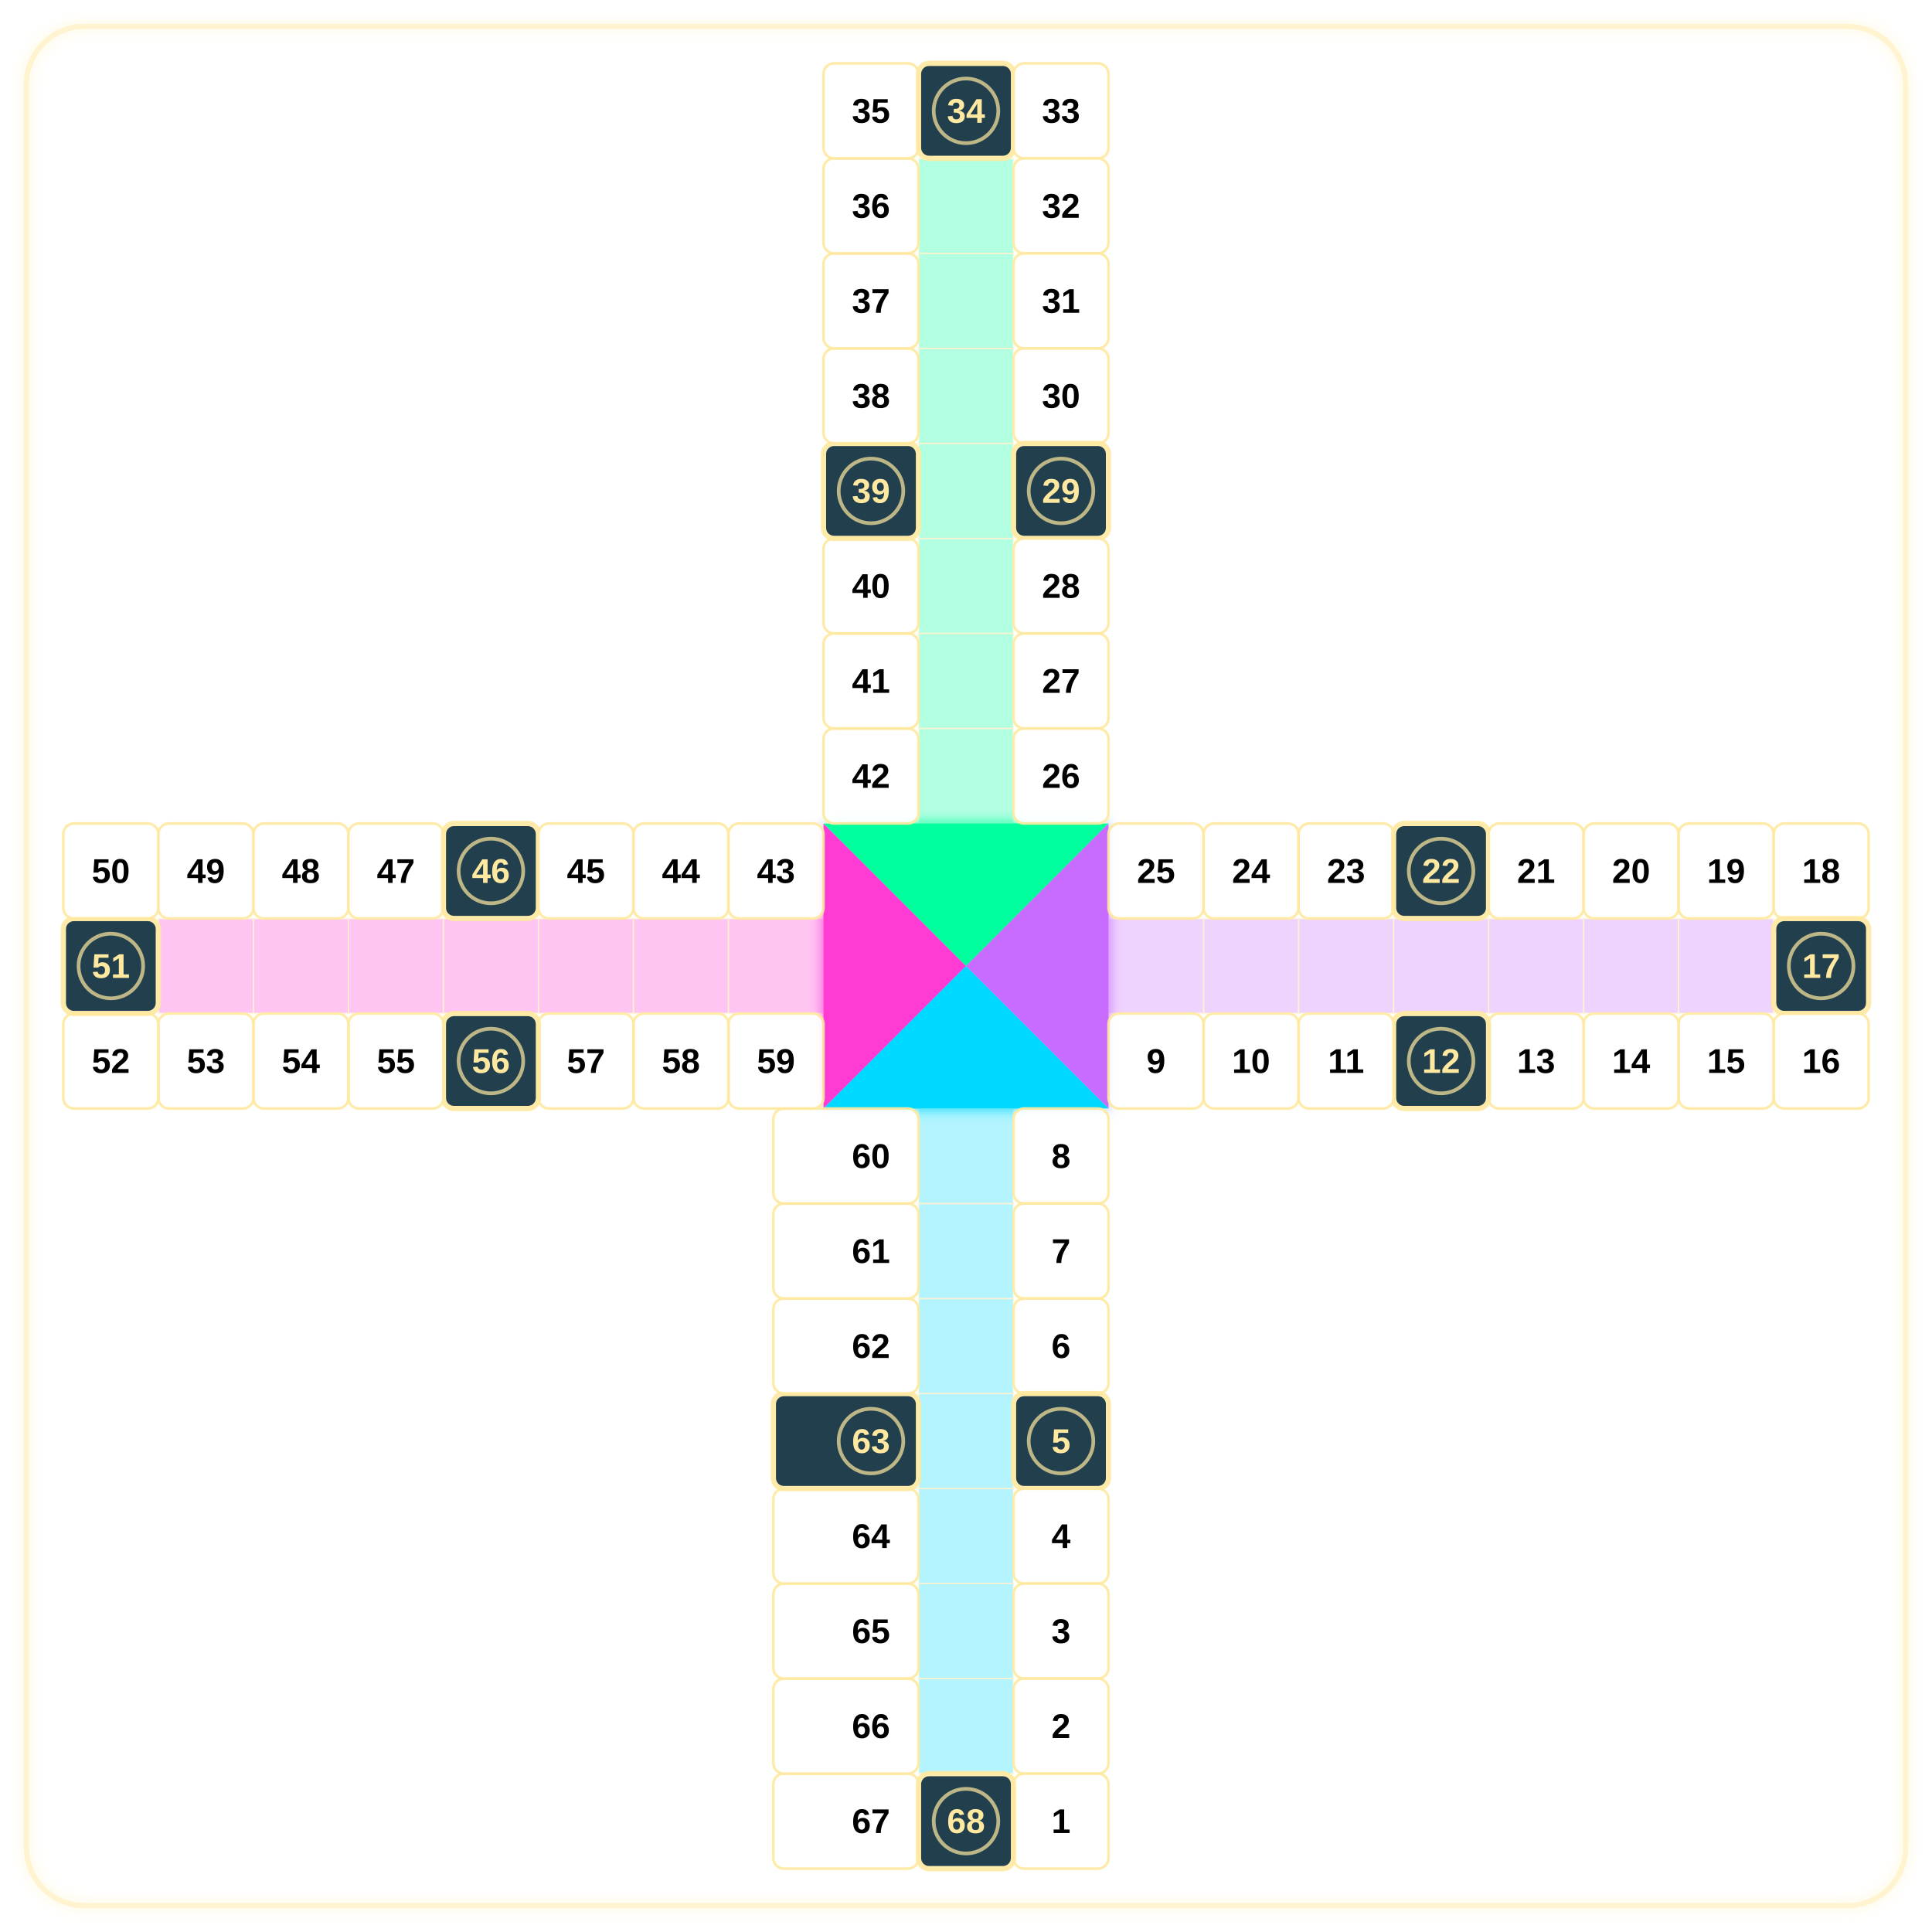
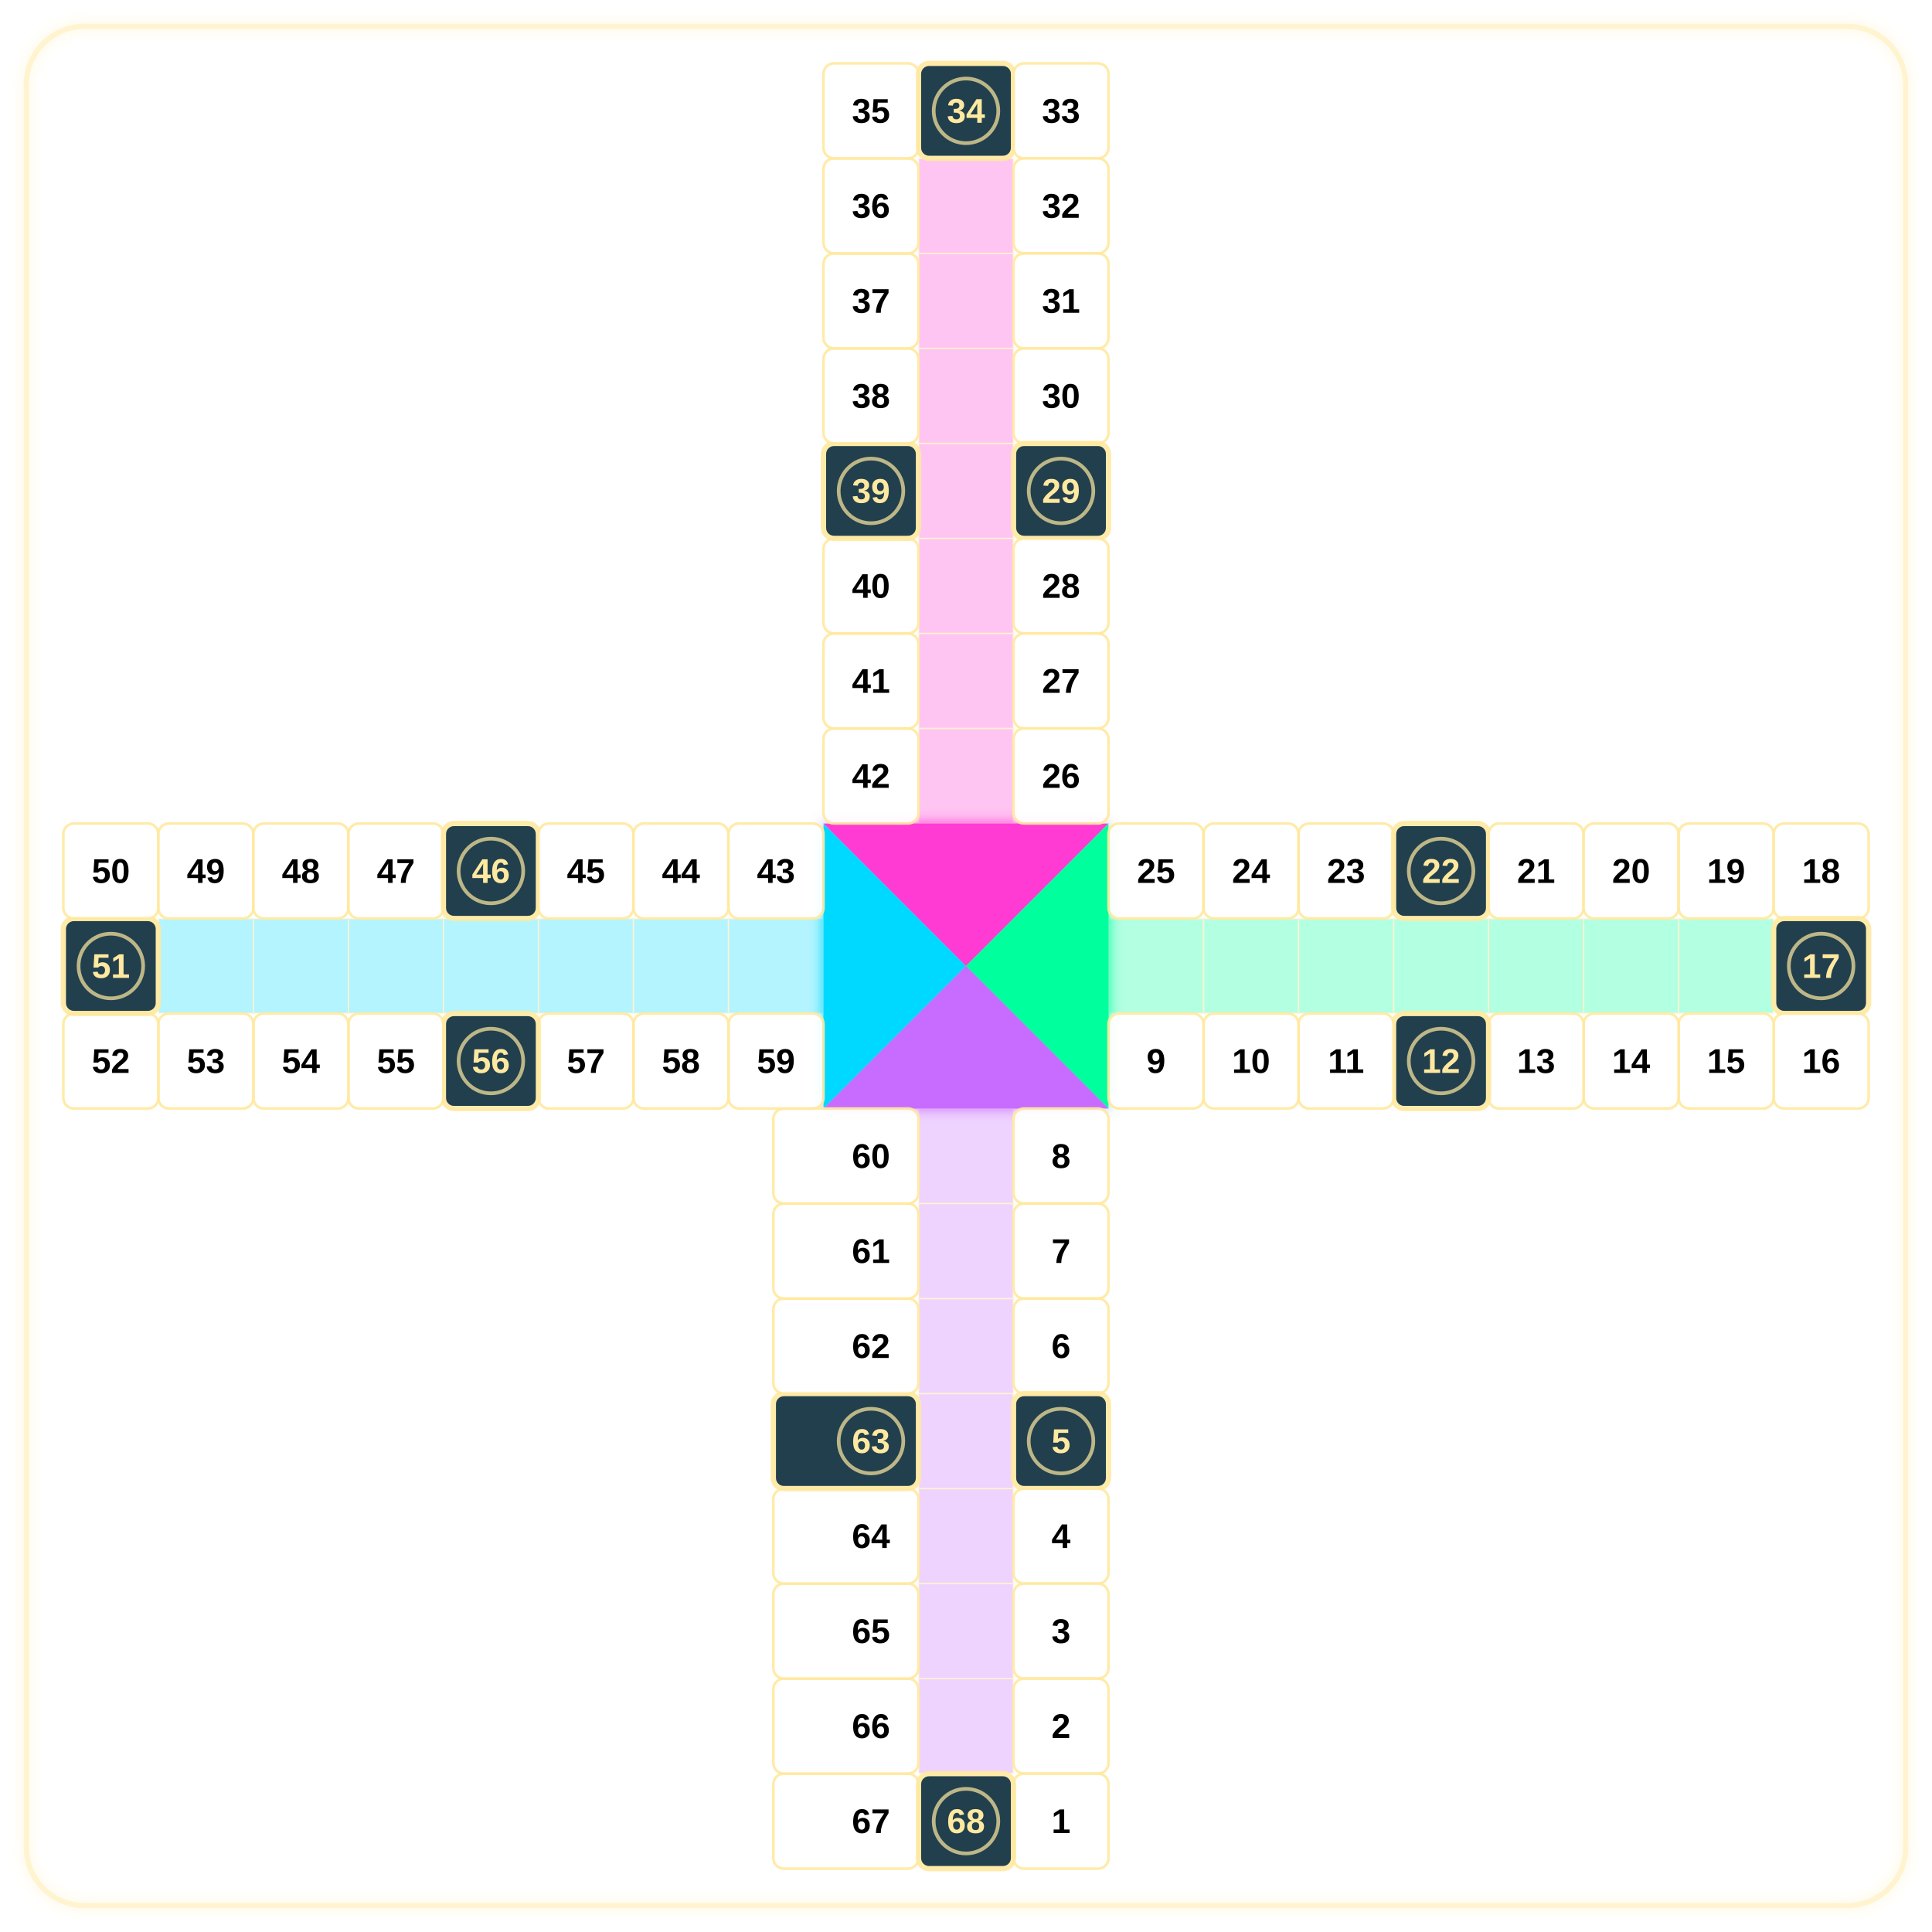
<svg xmlns="http://www.w3.org/2000/svg" viewBox="0 0 732 732" font-family="Arial, sans-serif">
  <defs>
    <radialGradient id="bg" cx="50%" cy="50%" r="75%">
      <stop offset="0%" stop-color="#101830" />
      <stop offset="100%" stop-color="#03060f" />
    </radialGradient>
    <linearGradient id="gPink" x1="0" y1="0" x2="1" y2="1">
      <stop offset="0%" stop-color="#ff3bd4" />
      <stop offset="100%" stop-color="#ff3bd4" />
    </linearGradient>
    <linearGradient id="gBlue" x1="0" y1="0" x2="1" y2="1">
      <stop offset="0%" stop-color="#00d9ff" />
      <stop offset="100%" stop-color="#00d9ff" />
    </linearGradient>
    <linearGradient id="gPurple" x1="0" y1="0" x2="1" y2="1">
      <stop offset="0%" stop-color="#c86cff" />
      <stop offset="100%" stop-color="#c86cff" />
    </linearGradient>
    <linearGradient id="gGreen" x1="0" y1="0" x2="1" y2="1">
      <stop offset="0%" stop-color="#00ff9d" />
      <stop offset="100%" stop-color="#00ff9d" />
    </linearGradient>
    <filter id="glow">
      <feGaussianBlur stdDeviation="2.5" result="b" />
      <feMerge>
        <feMergeNode in="b" />
        <feMergeNode in="SourceGraphic" />
      </feMerge>
    </filter>
  </defs>
  <rect x="10" y="10" width="712" height="712" rx="22" fill="none" stroke="#ffe9a0" stroke-width="2" opacity="0.5" filter="url(#glow)" />
-   <rect x="348" y="636" width="36" height="36" fill="url(#gBlue)" opacity="0.3" stroke="#ffe9a0" stroke-width="0.5" />
-   <rect x="348" y="600" width="36" height="36" fill="url(#gBlue)" opacity="0.3" stroke="#ffe9a0" stroke-width="0.5" />
-   <rect x="348" y="564" width="36" height="36" fill="url(#gBlue)" opacity="0.3" stroke="#ffe9a0" stroke-width="0.5" />
-   <rect x="348" y="528" width="36" height="36" fill="url(#gBlue)" opacity="0.3" stroke="#ffe9a0" stroke-width="0.5" />
-   <rect x="348" y="492" width="36" height="36" fill="url(#gBlue)" opacity="0.3" stroke="#ffe9a0" stroke-width="0.5" />
-   <rect x="348" y="456" width="36" height="36" fill="url(#gBlue)" opacity="0.3" stroke="#ffe9a0" stroke-width="0.5" />
-   <rect x="348" y="420" width="36" height="36" fill="url(#gBlue)" opacity="0.3" stroke="#ffe9a0" stroke-width="0.5" />
-   <rect x="60" y="348" width="36" height="36" fill="url(#gPink)" opacity="0.3" stroke="#ffe9a0" stroke-width="0.5" />
-   <rect x="96" y="348" width="36" height="36" fill="url(#gPink)" opacity="0.3" stroke="#ffe9a0" stroke-width="0.5" />
-   <rect x="132" y="348" width="36" height="36" fill="url(#gPink)" opacity="0.3" stroke="#ffe9a0" stroke-width="0.5" />
-   <rect x="168" y="348" width="36" height="36" fill="url(#gPink)" opacity="0.3" stroke="#ffe9a0" stroke-width="0.5" />
-   <rect x="204" y="348" width="36" height="36" fill="url(#gPink)" opacity="0.3" stroke="#ffe9a0" stroke-width="0.5" />
-   <rect x="240" y="348" width="36" height="36" fill="url(#gPink)" opacity="0.3" stroke="#ffe9a0" stroke-width="0.5" />
-   <rect x="276" y="348" width="36" height="36" fill="url(#gPink)" opacity="0.3" stroke="#ffe9a0" stroke-width="0.5" />
-   <rect x="348" y="60" width="36" height="36" fill="url(#gGreen)" opacity="0.3" stroke="#ffe9a0" stroke-width="0.5" />
-   <rect x="348" y="96" width="36" height="36" fill="url(#gGreen)" opacity="0.3" stroke="#ffe9a0" stroke-width="0.5" />
-   <rect x="348" y="132" width="36" height="36" fill="url(#gGreen)" opacity="0.3" stroke="#ffe9a0" stroke-width="0.5" />
-   <rect x="348" y="168" width="36" height="36" fill="url(#gGreen)" opacity="0.3" stroke="#ffe9a0" stroke-width="0.5" />
-   <rect x="348" y="204" width="36" height="36" fill="url(#gGreen)" opacity="0.3" stroke="#ffe9a0" stroke-width="0.5" />
-   <rect x="348" y="240" width="36" height="36" fill="url(#gGreen)" opacity="0.3" stroke="#ffe9a0" stroke-width="0.5" />
-   <rect x="348" y="276" width="36" height="36" fill="url(#gGreen)" opacity="0.3" stroke="#ffe9a0" stroke-width="0.5" />
-   <rect x="636" y="348" width="36" height="36" fill="url(#gPurple)" opacity="0.3" stroke="#ffe9a0" stroke-width="0.5" />
-   <rect x="600" y="348" width="36" height="36" fill="url(#gPurple)" opacity="0.3" stroke="#ffe9a0" stroke-width="0.5" />
-   <rect x="564" y="348" width="36" height="36" fill="url(#gPurple)" opacity="0.3" stroke="#ffe9a0" stroke-width="0.5" />
-   <rect x="528" y="348" width="36" height="36" fill="url(#gPurple)" opacity="0.3" stroke="#ffe9a0" stroke-width="0.5" />
-   <rect x="492" y="348" width="36" height="36" fill="url(#gPurple)" opacity="0.3" stroke="#ffe9a0" stroke-width="0.5" />
-   <rect x="456" y="348" width="36" height="36" fill="url(#gPurple)" opacity="0.3" stroke="#ffe9a0" stroke-width="0.5" />
-   <rect x="420" y="348" width="36" height="36" fill="url(#gPurple)" opacity="0.3" stroke="#ffe9a0" stroke-width="0.5" />
+   <rect x="348" y="636" width="36" height="36" fill="url(#gPurple)" opacity="0.3" stroke="#ffe9a0" stroke-width="0.5" />
+   <rect x="348" y="600" width="36" height="36" fill="url(#gPurple)" opacity="0.3" stroke="#ffe9a0" stroke-width="0.5" />
+   <rect x="348" y="564" width="36" height="36" fill="url(#gPurple)" opacity="0.3" stroke="#ffe9a0" stroke-width="0.5" />
+   <rect x="348" y="528" width="36" height="36" fill="url(#gPurple)" opacity="0.3" stroke="#ffe9a0" stroke-width="0.5" />
+   <rect x="348" y="492" width="36" height="36" fill="url(#gPurple)" opacity="0.3" stroke="#ffe9a0" stroke-width="0.5" />
+   <rect x="348" y="456" width="36" height="36" fill="url(#gPurple)" opacity="0.3" stroke="#ffe9a0" stroke-width="0.5" />
+   <rect x="348" y="420" width="36" height="36" fill="url(#gPurple)" opacity="0.3" stroke="#ffe9a0" stroke-width="0.5" />
+   <rect x="60" y="348" width="36" height="36" fill="url(#gBlue)" opacity="0.3" stroke="#ffe9a0" stroke-width="0.5" />
+   <rect x="96" y="348" width="36" height="36" fill="url(#gBlue)" opacity="0.3" stroke="#ffe9a0" stroke-width="0.5" />
+   <rect x="132" y="348" width="36" height="36" fill="url(#gBlue)" opacity="0.3" stroke="#ffe9a0" stroke-width="0.5" />
+   <rect x="168" y="348" width="36" height="36" fill="url(#gBlue)" opacity="0.3" stroke="#ffe9a0" stroke-width="0.5" />
+   <rect x="204" y="348" width="36" height="36" fill="url(#gBlue)" opacity="0.3" stroke="#ffe9a0" stroke-width="0.5" />
+   <rect x="240" y="348" width="36" height="36" fill="url(#gBlue)" opacity="0.3" stroke="#ffe9a0" stroke-width="0.5" />
+   <rect x="276" y="348" width="36" height="36" fill="url(#gBlue)" opacity="0.3" stroke="#ffe9a0" stroke-width="0.5" />
+   <rect x="348" y="60" width="36" height="36" fill="url(#gPink)" opacity="0.3" stroke="#ffe9a0" stroke-width="0.5" />
+   <rect x="348" y="96" width="36" height="36" fill="url(#gPink)" opacity="0.3" stroke="#ffe9a0" stroke-width="0.5" />
+   <rect x="348" y="132" width="36" height="36" fill="url(#gPink)" opacity="0.3" stroke="#ffe9a0" stroke-width="0.5" />
+   <rect x="348" y="168" width="36" height="36" fill="url(#gPink)" opacity="0.3" stroke="#ffe9a0" stroke-width="0.5" />
+   <rect x="348" y="204" width="36" height="36" fill="url(#gPink)" opacity="0.3" stroke="#ffe9a0" stroke-width="0.5" />
+   <rect x="348" y="240" width="36" height="36" fill="url(#gPink)" opacity="0.3" stroke="#ffe9a0" stroke-width="0.5" />
+   <rect x="348" y="276" width="36" height="36" fill="url(#gPink)" opacity="0.3" stroke="#ffe9a0" stroke-width="0.5" />
+   <rect x="636" y="348" width="36" height="36" fill="url(#gGreen)" opacity="0.3" stroke="#ffe9a0" stroke-width="0.5" />
+   <rect x="600" y="348" width="36" height="36" fill="url(#gGreen)" opacity="0.3" stroke="#ffe9a0" stroke-width="0.5" />
+   <rect x="564" y="348" width="36" height="36" fill="url(#gGreen)" opacity="0.3" stroke="#ffe9a0" stroke-width="0.5" />
+   <rect x="528" y="348" width="36" height="36" fill="url(#gGreen)" opacity="0.3" stroke="#ffe9a0" stroke-width="0.5" />
+   <rect x="492" y="348" width="36" height="36" fill="url(#gGreen)" opacity="0.3" stroke="#ffe9a0" stroke-width="0.5" />
+   <rect x="456" y="348" width="36" height="36" fill="url(#gGreen)" opacity="0.3" stroke="#ffe9a0" stroke-width="0.5" />
+   <rect x="420" y="348" width="36" height="36" fill="url(#gGreen)" opacity="0.3" stroke="#ffe9a0" stroke-width="0.5" />
  <g filter="url(#glow)">
-     <polygon points="312,312 366.0,366.0 312,420" fill="url(#gPink)" />
-     <polygon points="312,312 366.0,366.0 420,312" fill="url(#gGreen)" />
-     <polygon points="420,312 366.0,366.0 420,420" fill="url(#gPurple)" />
-     <polygon points="312,420 366.0,366.0 420,420" fill="url(#gBlue)" />
+     <polygon points="312,312 366.0,366.0 312,420" fill="url(#gBlue)" />
+     <polygon points="312,312 366.0,366.0 420,312" fill="url(#gPink)" />
+     <polygon points="420,312 366.0,366.0 420,420" fill="url(#gGreen)" />
+     <polygon points="312,420 366.0,366.0 420,420" fill="url(#gPurple)" />
  </g>
  <rect x="293" y="672" width="55" height="36" rx="4" fill="#ffffffff" stroke="#ffe9a0" stroke-width="1" opacity="0.9" />
  <text x="330.0" y="690.0" font-size="13" font-weight="bold" fill="#000000ff" text-anchor="middle" dominant-baseline="central">67</text>
  <rect x="293" y="636" width="55" height="36" rx="4" fill="#ffffffff" stroke="#ffe9a0" stroke-width="1" opacity="0.9" />
  <text x="330.0" y="654.0" font-size="13" font-weight="bold" fill="#000000ff" text-anchor="middle" dominant-baseline="central">66</text>
  <rect x="293" y="600" width="55" height="36" rx="4" fill="#ffffffff" stroke="#ffe9a0" stroke-width="1" opacity="0.9" />
  <text x="330.0" y="618.0" font-size="13" font-weight="bold" fill="#000000ff" text-anchor="middle" dominant-baseline="central">65</text>
  <rect x="293" y="564" width="55" height="36" rx="4" fill="#ffffffff" stroke="#ffe9a0" stroke-width="1" opacity="0.9" />
  <text x="330.0" y="582.0" font-size="13" font-weight="bold" fill="#000000ff" text-anchor="middle" dominant-baseline="central">64</text>
  <rect x="293" y="528" width="55" height="36" rx="4" fill="#0a2a3a" stroke="#ffe9a0" stroke-width="2" opacity="0.9" />
  <circle cx="330.0" cy="546.0" r="12.24" fill="none" stroke="#ffe9a0" stroke-width="1.4" opacity="0.7" />
  <text x="330.0" y="546.0" font-size="13" font-weight="bold" fill="#ffe9a0" text-anchor="middle" dominant-baseline="central">63</text>
  <rect x="293" y="492" width="55" height="36" rx="4" fill="#ffffffff" stroke="#ffe9a0" stroke-width="1" opacity="0.9" />
  <text x="330.0" y="510.0" font-size="13" font-weight="bold" fill="#000000ff" text-anchor="middle" dominant-baseline="central">62</text>
  <rect x="293" y="456" width="55" height="36" rx="4" fill="#ffffffff" stroke="#ffe9a0" stroke-width="1" opacity="0.9" />
  <text x="330.0" y="474.0" font-size="13" font-weight="bold" fill="#000000ff" text-anchor="middle" dominant-baseline="central">61</text>
  <rect x="293" y="420" width="55" height="36" rx="4" fill="#ffffffff" stroke="#ffe9a0" stroke-width="1" opacity="0.9" />
  <text x="330.0" y="438.0" font-size="13" font-weight="bold" fill="#000000ff" text-anchor="middle" dominant-baseline="central">60</text>
  <rect x="276" y="384" width="36" height="36" rx="4" fill="#ffffffff" stroke="#ffe9a0" stroke-width="1" opacity="0.9" />
  <text x="294.0" y="402.0" font-size="13" font-weight="bold" fill="#000000ff" text-anchor="middle" dominant-baseline="central">59</text>
  <rect x="240" y="384" width="36" height="36" rx="4" fill="#ffffffff" stroke="#ffe9a0" stroke-width="1" opacity="0.9" />
  <text x="258.0" y="402.0" font-size="13" font-weight="bold" fill="#000000ff" text-anchor="middle" dominant-baseline="central">58</text>
  <rect x="204" y="384" width="36" height="36" rx="4" fill="#ffffffff" stroke="#ffe9a0" stroke-width="1" opacity="0.9" />
  <text x="222.0" y="402.0" font-size="13" font-weight="bold" fill="#000000ff" text-anchor="middle" dominant-baseline="central">57</text>
  <rect x="168" y="384" width="36" height="36" rx="4" fill="#0a2a3a" stroke="#ffe9a0" stroke-width="2" opacity="0.9" />
  <circle cx="186.0" cy="402.0" r="12.24" fill="none" stroke="#ffe9a0" stroke-width="1.4" opacity="0.7" />
  <text x="186.0" y="402.0" font-size="13" font-weight="bold" fill="#ffe9a0" text-anchor="middle" dominant-baseline="central">56</text>
  <rect x="132" y="384" width="36" height="36" rx="4" fill="#ffffffff" stroke="#ffe9a0" stroke-width="1" opacity="0.9" />
  <text x="150.0" y="402.0" font-size="13" font-weight="bold" fill="#000000ff" text-anchor="middle" dominant-baseline="central">55</text>
  <rect x="96" y="384" width="36" height="36" rx="4" fill="#ffffffff" stroke="#ffe9a0" stroke-width="1" opacity="0.9" />
  <text x="114.0" y="402.0" font-size="13" font-weight="bold" fill="#000000ff" text-anchor="middle" dominant-baseline="central">54</text>
  <rect x="60" y="384" width="36" height="36" rx="4" fill="#ffffffff" stroke="#ffe9a0" stroke-width="1" opacity="0.9" />
  <text x="78.0" y="402.0" font-size="13" font-weight="bold" fill="#000000ff" text-anchor="middle" dominant-baseline="central">53</text>
  <rect x="24" y="384" width="36" height="36" rx="4" fill="#ffffffff" stroke="#ffe9a0" stroke-width="1" opacity="0.9" />
  <text x="42.0" y="402.0" font-size="13" font-weight="bold" fill="#000000ff" text-anchor="middle" dominant-baseline="central">52</text>
  <rect x="24" y="348" width="36" height="36" rx="4" fill="#0a2a3a" stroke="#ffe9a0" stroke-width="2" opacity="0.9" />
  <circle cx="42.0" cy="366.0" r="12.24" fill="none" stroke="#ffe9a0" stroke-width="1.4" opacity="0.7" />
  <text x="42.0" y="366.0" font-size="13" font-weight="bold" fill="#ffe9a0" text-anchor="middle" dominant-baseline="central">51</text>
  <rect x="24" y="312" width="36" height="36" rx="4" fill="#ffffffff" stroke="#ffe9a0" stroke-width="1" opacity="0.9" />
  <text x="42.0" y="330.0" font-size="13" font-weight="bold" fill="#000000ff" text-anchor="middle" dominant-baseline="central">50</text>
  <rect x="60" y="312" width="36" height="36" rx="4" fill="#ffffffff" stroke="#ffe9a0" stroke-width="1" opacity="0.9" />
  <text x="78.0" y="330.0" font-size="13" font-weight="bold" fill="#000000ff" text-anchor="middle" dominant-baseline="central">49</text>
  <rect x="96" y="312" width="36" height="36" rx="4" fill="#ffffffff" stroke="#ffe9a0" stroke-width="1" opacity="0.9" />
  <text x="114.0" y="330.0" font-size="13" font-weight="bold" fill="#000000ff" text-anchor="middle" dominant-baseline="central">48</text>
  <rect x="132" y="312" width="36" height="36" rx="4" fill="#ffffffff" stroke="#ffe9a0" stroke-width="1" opacity="0.9" />
  <text x="150.0" y="330.0" font-size="13" font-weight="bold" fill="#000000ff" text-anchor="middle" dominant-baseline="central">47</text>
  <rect x="168" y="312" width="36" height="36" rx="4" fill="#0a2a3a" stroke="#ffe9a0" stroke-width="2" opacity="0.9" />
  <circle cx="186.0" cy="330.0" r="12.24" fill="none" stroke="#ffe9a0" stroke-width="1.4" opacity="0.7" />
  <text x="186.0" y="330.0" font-size="13" font-weight="bold" fill="#ffe9a0" text-anchor="middle" dominant-baseline="central">46</text>
  <rect x="204" y="312" width="36" height="36" rx="4" fill="#ffffffff" stroke="#ffe9a0" stroke-width="1" opacity="0.9" />
  <text x="222.0" y="330.0" font-size="13" font-weight="bold" fill="#000000ff" text-anchor="middle" dominant-baseline="central">45</text>
  <rect x="240" y="312" width="36" height="36" rx="4" fill="#ffffffff" stroke="#ffe9a0" stroke-width="1" opacity="0.9" />
  <text x="258.0" y="330.0" font-size="13" font-weight="bold" fill="#000000ff" text-anchor="middle" dominant-baseline="central">44</text>
  <rect x="276" y="312" width="36" height="36" rx="4" fill="#ffffffff" stroke="#ffe9a0" stroke-width="1" opacity="0.9" />
  <text x="294.0" y="330.0" font-size="13" font-weight="bold" fill="#000000ff" text-anchor="middle" dominant-baseline="central">43</text>
  <rect x="312" y="276" width="36" height="36" rx="4" fill="#ffffffff" stroke="#ffe9a0" stroke-width="1" opacity="0.9" />
  <text x="330.0" y="294.0" font-size="13" font-weight="bold" fill="#000000ff" text-anchor="middle" dominant-baseline="central">42</text>
  <rect x="312" y="240" width="36" height="36" rx="4" fill="#ffffffff" stroke="#ffe9a0" stroke-width="1" opacity="0.9" />
  <text x="330.0" y="258.0" font-size="13" font-weight="bold" fill="#000000ff" text-anchor="middle" dominant-baseline="central">41</text>
  <rect x="312" y="204" width="36" height="36" rx="4" fill="#ffffffff" stroke="#ffe9a0" stroke-width="1" opacity="0.9" />
  <text x="330.0" y="222.0" font-size="13" font-weight="bold" fill="#000000ff" text-anchor="middle" dominant-baseline="central">40</text>
  <rect x="312" y="168" width="36" height="36" rx="4" fill="#0a2a3a" stroke="#ffe9a0" stroke-width="2" opacity="0.9" />
  <circle cx="330.0" cy="186.0" r="12.24" fill="none" stroke="#ffe9a0" stroke-width="1.4" opacity="0.7" />
  <text x="330.0" y="186.0" font-size="13" font-weight="bold" fill="#ffe9a0" text-anchor="middle" dominant-baseline="central">39</text>
  <rect x="312" y="132" width="36" height="36" rx="4" fill="#ffffffff" stroke="#ffe9a0" stroke-width="1" opacity="0.9" />
  <text x="330.0" y="150.0" font-size="13" font-weight="bold" fill="#000000ff" text-anchor="middle" dominant-baseline="central">38</text>
  <rect x="312" y="96" width="36" height="36" rx="4" fill="#ffffffff" stroke="#ffe9a0" stroke-width="1" opacity="0.9" />
  <text x="330.0" y="114.0" font-size="13" font-weight="bold" fill="#000000ff" text-anchor="middle" dominant-baseline="central">37</text>
  <rect x="312" y="60" width="36" height="36" rx="4" fill="#ffffffff" stroke="#ffe9a0" stroke-width="1" opacity="0.9" />
  <text x="330.0" y="78.0" font-size="13" font-weight="bold" fill="#000000ff" text-anchor="middle" dominant-baseline="central">36</text>
  <rect x="312" y="24" width="36" height="36" rx="4" fill="#ffffffff" stroke="#ffe9a0" stroke-width="1" opacity="0.9" />
  <text x="330.0" y="42.0" font-size="13" font-weight="bold" fill="#000000ff" text-anchor="middle" dominant-baseline="central">35</text>
  <rect x="348" y="24" width="36" height="36" rx="4" fill="#0a2a3a" stroke="#ffe9a0" stroke-width="2" opacity="0.9" />
  <circle cx="366.0" cy="42.0" r="12.24" fill="none" stroke="#ffe9a0" stroke-width="1.4" opacity="0.7" />
  <text x="366.0" y="42.0" font-size="13" font-weight="bold" fill="#ffe9a0" text-anchor="middle" dominant-baseline="central">34</text>
  <rect x="384" y="24" width="36" height="36" rx="4" fill="#ffffffff" stroke="#ffe9a0" stroke-width="1" opacity="0.9" />
  <text x="402.0" y="42.0" font-size="13" font-weight="bold" fill="#000000ff" text-anchor="middle" dominant-baseline="central">33</text>
  <rect x="384" y="60" width="36" height="36" rx="4" fill="#ffffffff" stroke="#ffe9a0" stroke-width="1" opacity="0.9" />
  <text x="402.0" y="78.0" font-size="13" font-weight="bold" fill="#000000ff" text-anchor="middle" dominant-baseline="central">32</text>
  <rect x="384" y="96" width="36" height="36" rx="4" fill="#ffffffff" stroke="#ffe9a0" stroke-width="1" opacity="0.9" />
  <text x="402.0" y="114.0" font-size="13" font-weight="bold" fill="#000000ff" text-anchor="middle" dominant-baseline="central">31</text>
  <rect x="384" y="132" width="36" height="36" rx="4" fill="#ffffffff" stroke="#ffe9a0" stroke-width="1" opacity="0.9" />
  <text x="402.0" y="150.0" font-size="13" font-weight="bold" fill="#000000ff" text-anchor="middle" dominant-baseline="central">30</text>
  <rect x="384" y="168" width="36" height="36" rx="4" fill="#0a2a3a" stroke="#ffe9a0" stroke-width="2" opacity="0.9" />
  <circle cx="402.0" cy="186.0" r="12.24" fill="none" stroke="#ffe9a0" stroke-width="1.4" opacity="0.7" />
  <text x="402.0" y="186.0" font-size="13" font-weight="bold" fill="#ffe9a0" text-anchor="middle" dominant-baseline="central">29</text>
  <rect x="384" y="204" width="36" height="36" rx="4" fill="#ffffffff" stroke="#ffe9a0" stroke-width="1" opacity="0.9" />
  <text x="402.0" y="222.0" font-size="13" font-weight="bold" fill="#000000ff" text-anchor="middle" dominant-baseline="central">28</text>
  <rect x="384" y="240" width="36" height="36" rx="4" fill="#ffffffff" stroke="#ffe9a0" stroke-width="1" opacity="0.9" />
  <text x="402.0" y="258.0" font-size="13" font-weight="bold" fill="#000000ff" text-anchor="middle" dominant-baseline="central">27</text>
  <rect x="384" y="276" width="36" height="36" rx="4" fill="#ffffffff" stroke="#ffe9a0" stroke-width="1" opacity="0.9" />
  <text x="402.0" y="294.0" font-size="13" font-weight="bold" fill="#000000ff" text-anchor="middle" dominant-baseline="central">26</text>
  <rect x="420" y="312" width="36" height="36" rx="4" fill="#ffffffff" stroke="#ffe9a0" stroke-width="1" opacity="0.9" />
  <text x="438.0" y="330.0" font-size="13" font-weight="bold" fill="#000000ff" text-anchor="middle" dominant-baseline="central">25</text>
  <rect x="456" y="312" width="36" height="36" rx="4" fill="#ffffffff" stroke="#ffe9a0" stroke-width="1" opacity="0.9" />
  <text x="474.0" y="330.0" font-size="13" font-weight="bold" fill="#000000ff" text-anchor="middle" dominant-baseline="central">24</text>
  <rect x="492" y="312" width="36" height="36" rx="4" fill="#ffffffff" stroke="#ffe9a0" stroke-width="1" opacity="0.9" />
  <text x="510.0" y="330.0" font-size="13" font-weight="bold" fill="#000000ff" text-anchor="middle" dominant-baseline="central">23</text>
  <rect x="528" y="312" width="36" height="36" rx="4" fill="#0a2a3a" stroke="#ffe9a0" stroke-width="2" opacity="0.9" />
  <circle cx="546.0" cy="330.0" r="12.24" fill="none" stroke="#ffe9a0" stroke-width="1.4" opacity="0.7" />
  <text x="546.0" y="330.0" font-size="13" font-weight="bold" fill="#ffe9a0" text-anchor="middle" dominant-baseline="central">22</text>
  <rect x="564" y="312" width="36" height="36" rx="4" fill="#ffffffff" stroke="#ffe9a0" stroke-width="1" opacity="0.9" />
  <text x="582.0" y="330.0" font-size="13" font-weight="bold" fill="#000000ff" text-anchor="middle" dominant-baseline="central">21</text>
  <rect x="600" y="312" width="36" height="36" rx="4" fill="#ffffffff" stroke="#ffe9a0" stroke-width="1" opacity="0.9" />
  <text x="618.0" y="330.0" font-size="13" font-weight="bold" fill="#000000ff" text-anchor="middle" dominant-baseline="central">20</text>
  <rect x="636" y="312" width="36" height="36" rx="4" fill="#ffffffff" stroke="#ffe9a0" stroke-width="1" opacity="0.9" />
  <text x="654.0" y="330.0" font-size="13" font-weight="bold" fill="#000000ff" text-anchor="middle" dominant-baseline="central">19</text>
  <rect x="672" y="312" width="36" height="36" rx="4" fill="#ffffffff" stroke="#ffe9a0" stroke-width="1" opacity="0.9" />
  <text x="690.0" y="330.0" font-size="13" font-weight="bold" fill="#000000ff" text-anchor="middle" dominant-baseline="central">18</text>
  <rect x="672" y="348" width="36" height="36" rx="4" fill="#0a2a3a" stroke="#ffe9a0" stroke-width="2" opacity="0.9" />
  <circle cx="690.0" cy="366.0" r="12.24" fill="none" stroke="#ffe9a0" stroke-width="1.4" opacity="0.7" />
  <text x="690.0" y="366.0" font-size="13" font-weight="bold" fill="#ffe9a0" text-anchor="middle" dominant-baseline="central">17</text>
  <rect x="672" y="384" width="36" height="36" rx="4" fill="#ffffffff" stroke="#ffe9a0" stroke-width="1" opacity="0.9" />
  <text x="690.0" y="402.0" font-size="13" font-weight="bold" fill="#000000ff" text-anchor="middle" dominant-baseline="central">16</text>
  <rect x="636" y="384" width="36" height="36" rx="4" fill="#ffffffff" stroke="#ffe9a0" stroke-width="1" opacity="0.9" />
  <text x="654.0" y="402.0" font-size="13" font-weight="bold" fill="#000000ff" text-anchor="middle" dominant-baseline="central">15</text>
  <rect x="600" y="384" width="36" height="36" rx="4" fill="#ffffffff" stroke="#ffe9a0" stroke-width="1" opacity="0.9" />
  <text x="618.0" y="402.0" font-size="13" font-weight="bold" fill="#000000ff" text-anchor="middle" dominant-baseline="central">14</text>
  <rect x="564" y="384" width="36" height="36" rx="4" fill="#ffffffff" stroke="#ffe9a0" stroke-width="1" opacity="0.9" />
  <text x="582.0" y="402.0" font-size="13" font-weight="bold" fill="#000000ff" text-anchor="middle" dominant-baseline="central">13</text>
  <rect x="528" y="384" width="36" height="36" rx="4" fill="#0a2a3a" stroke="#ffe9a0" stroke-width="2" opacity="0.9" />
  <circle cx="546.0" cy="402.0" r="12.24" fill="none" stroke="#ffe9a0" stroke-width="1.4" opacity="0.7" />
  <text x="546.0" y="402.0" font-size="13" font-weight="bold" fill="#ffe9a0" text-anchor="middle" dominant-baseline="central">12</text>
  <rect x="492" y="384" width="36" height="36" rx="4" fill="#ffffffff" stroke="#ffe9a0" stroke-width="1" opacity="0.9" />
  <text x="510.0" y="402.0" font-size="13" font-weight="bold" fill="#000000ff" text-anchor="middle" dominant-baseline="central">11</text>
  <rect x="456" y="384" width="36" height="36" rx="4" fill="#ffffffff" stroke="#ffe9a0" stroke-width="1" opacity="0.9" />
  <text x="474.0" y="402.0" font-size="13" font-weight="bold" fill="#000000ff" text-anchor="middle" dominant-baseline="central">10</text>
  <rect x="420" y="384" width="36" height="36" rx="4" fill="#ffffffff" stroke="#ffe9a0" stroke-width="1" opacity="0.9" />
  <text x="438.0" y="402.0" font-size="13" font-weight="bold" fill="#000000ff" text-anchor="middle" dominant-baseline="central">9</text>
  <rect x="384" y="420" width="36" height="36" rx="4" fill="#ffffffff" stroke="#ffe9a0" stroke-width="1" opacity="0.9" />
  <text x="402.0" y="438.0" font-size="13" font-weight="bold" fill="#000000ff" text-anchor="middle" dominant-baseline="central">8</text>
  <rect x="384" y="456" width="36" height="36" rx="4" fill="#ffffffff" stroke="#ffe9a0" stroke-width="1" opacity="0.9" />
  <text x="402.0" y="474.0" font-size="13" font-weight="bold" fill="#000000ff" text-anchor="middle" dominant-baseline="central">7</text>
  <rect x="384" y="492" width="36" height="36" rx="4" fill="#ffffffff" stroke="#ffe9a0" stroke-width="1" opacity="0.9" />
  <text x="402.0" y="510.0" font-size="13" font-weight="bold" fill="#000000ff" text-anchor="middle" dominant-baseline="central">6</text>
  <rect x="384" y="528" width="36" height="36" rx="4" fill="#0a2a3a" stroke="#ffe9a0" stroke-width="2" opacity="0.9" />
  <circle cx="402.0" cy="546.0" r="12.24" fill="none" stroke="#ffe9a0" stroke-width="1.4" opacity="0.7" />
  <text x="402.0" y="546.0" font-size="13" font-weight="bold" fill="#ffe9a0" text-anchor="middle" dominant-baseline="central">5</text>
  <rect x="384" y="564" width="36" height="36" rx="4" fill="#ffffffff" stroke="#ffe9a0" stroke-width="1" opacity="0.9" />
  <text x="402.0" y="582.0" font-size="13" font-weight="bold" fill="#000000ff" text-anchor="middle" dominant-baseline="central">4</text>
  <rect x="384" y="600" width="36" height="36" rx="4" fill="#ffffffff" stroke="#ffe9a0" stroke-width="1" opacity="0.9" />
  <text x="402.0" y="618.0" font-size="13" font-weight="bold" fill="#000000ff" text-anchor="middle" dominant-baseline="central">3</text>
  <rect x="384" y="636" width="36" height="36" rx="4" fill="#ffffffff" stroke="#ffe9a0" stroke-width="1" opacity="0.9" />
  <text x="402.0" y="654.0" font-size="13" font-weight="bold" fill="#000000ff" text-anchor="middle" dominant-baseline="central">2</text>
  <rect x="384" y="672" width="36" height="36" rx="4" fill="#ffffffff" stroke="#ffe9a0" stroke-width="1" opacity="0.9" />
  <text x="402.0" y="690.0" font-size="13" font-weight="bold" fill="#000000ff" text-anchor="middle" dominant-baseline="central">1</text>
  <rect x="348" y="672" width="36" height="36" rx="4" fill="#0a2a3a" stroke="#ffe9a0" stroke-width="2" opacity="0.9" />
  <circle cx="366.0" cy="690.0" r="12.24" fill="none" stroke="#ffe9a0" stroke-width="1.4" opacity="0.7" />
  <text x="366.0" y="690.0" font-size="13" font-weight="bold" fill="#ffe9a0" text-anchor="middle" dominant-baseline="central">68</text>
</svg>
